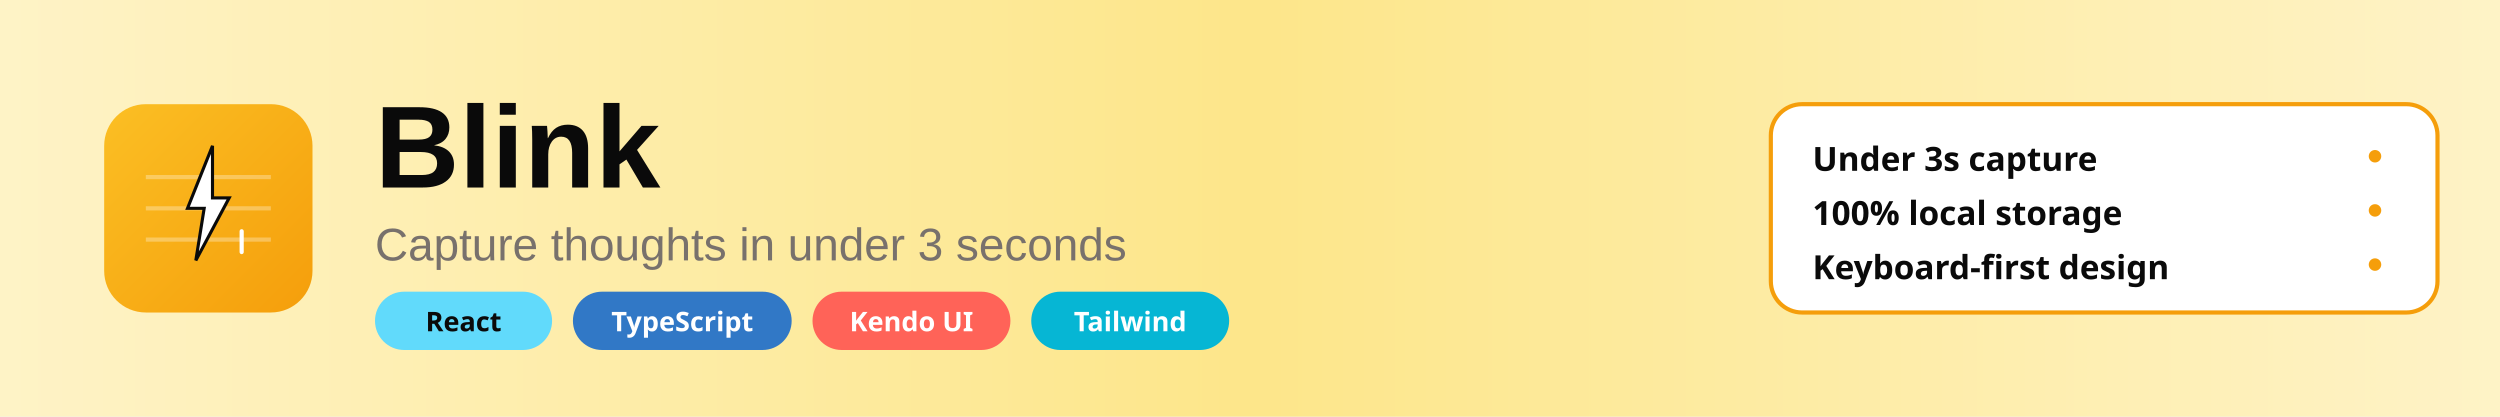
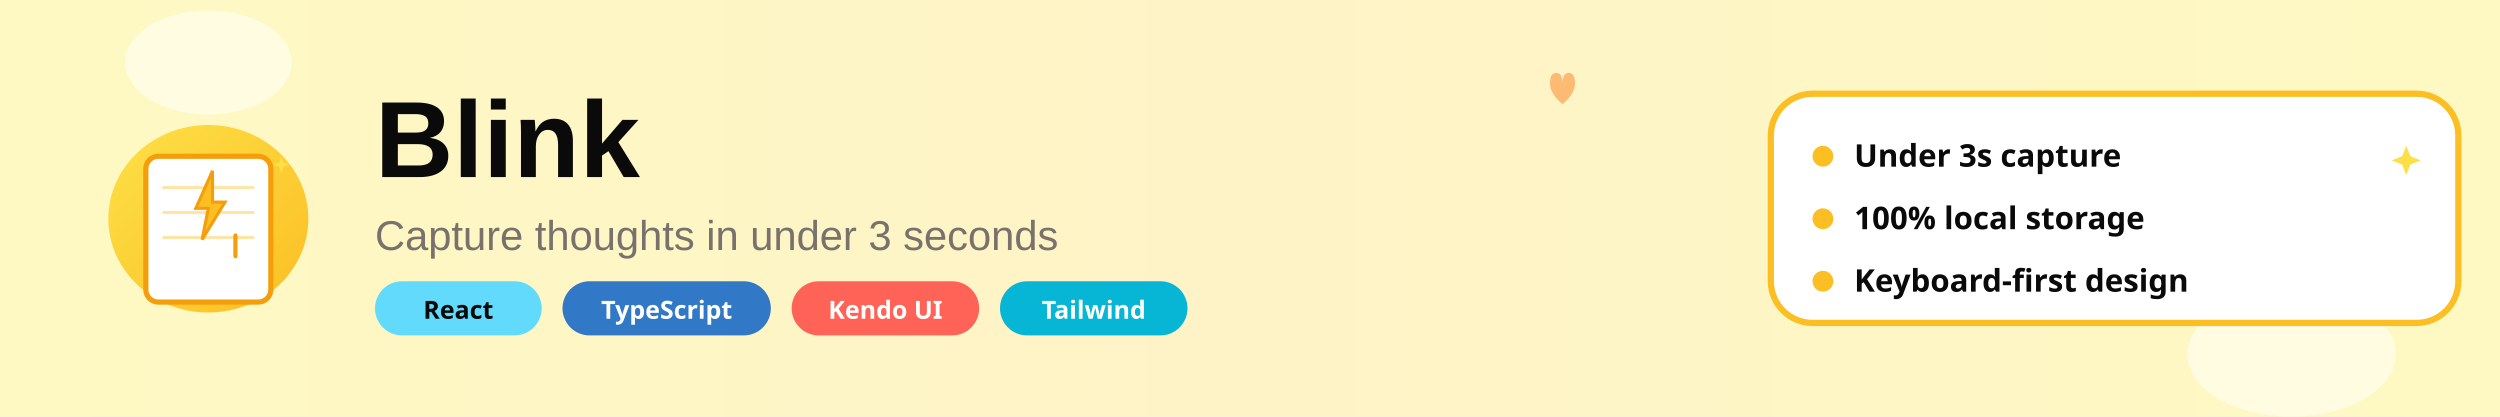
<svg xmlns="http://www.w3.org/2000/svg" width="1200" height="200" viewBox="0 0 1200 200">
  <defs>
-     <linearGradient id="bannerBg" x1="0%" y1="0%" x2="100%" y2="0%">
-       <stop offset="0%" style="stop-color:#fef3c7;stop-opacity:1" />
-       <stop offset="50%" style="stop-color:#fde68a;stop-opacity:1" />
-       <stop offset="100%" style="stop-color:#fef3c7;stop-opacity:1" />
+     <linearGradient id="cuteBg" x1="0%" y1="0%" x2="100%" y2="0%">
+       <stop offset="0%" style="stop-color:#fef9c3;stop-opacity:1" />
+       <stop offset="50%" style="stop-color:#fef3c7;stop-opacity:1" />
+       <stop offset="100%" style="stop-color:#fef9c3;stop-opacity:1" />
    </linearGradient>
-     <linearGradient id="logoGrad" x1="0%" y1="0%" x2="100%" y2="100%">
-       <stop offset="0%" style="stop-color:#fbbf24;stop-opacity:1" />
-       <stop offset="100%" style="stop-color:#f59e0b;stop-opacity:1" />
+     <linearGradient id="cuteLogoGrad" x1="0%" y1="0%" x2="100%" y2="100%">
+       <stop offset="0%" style="stop-color:#fde047;stop-opacity:1" />
+       <stop offset="100%" style="stop-color:#fbbf24;stop-opacity:1" />
    </linearGradient>
  </defs>
-   <rect width="1200" height="200" fill="url(#bannerBg)" />
+   <rect width="1200" height="200" fill="url(#cuteBg)" />
+   <ellipse cx="100" cy="30" rx="40" ry="25" fill="#ffffff" opacity="0.5" />
+   <ellipse cx="1100" cy="170" rx="50" ry="30" fill="#ffffff" opacity="0.5" />
  <g transform="translate(50, 50)">
-     <rect x="0" y="0" width="100" height="100" rx="20" fill="url(#logoGrad)" />
-     <line x1="20" y1="35" x2="80" y2="35" stroke="#ffffff" stroke-width="2" opacity="0.3" />
-     <line x1="20" y1="50" x2="80" y2="50" stroke="#ffffff" stroke-width="2" opacity="0.3" />
-     <line x1="20" y1="65" x2="80" y2="65" stroke="#ffffff" stroke-width="2" opacity="0.3" />
-     <path d="M 52 20 L 40 50 L 48 50 L 44 75 L 60 45 L 52 45 Z" fill="#ffffff" stroke="#0a0a0a" stroke-width="1.5" />
-     <rect x="65" y="60" width="2" height="12" fill="#ffffff" rx="1">
-       <animate attributeName="opacity" values="1;0;1" dur="0.8s" repeatCount="indefinite" />
+     <ellipse cx="50" cy="55" rx="48" ry="45" fill="url(#cuteLogoGrad)" />
+     <rect x="20" y="25" width="60" height="70" rx="6" fill="#ffffff" stroke="#f59e0b" stroke-width="2.5" />
+     <line x1="28" y1="40" x2="72" y2="40" stroke="#fbbf24" stroke-width="1.5" opacity="0.4" />
+     <line x1="28" y1="52" x2="72" y2="52" stroke="#fbbf24" stroke-width="1.5" opacity="0.4" />
+     <line x1="28" y1="64" x2="72" y2="64" stroke="#fbbf24" stroke-width="1.5" opacity="0.4" />
+     <path d="M 52 32 L 44 50 L 50 50 L 47 65 L 58 47 L 52 47 Z" fill="#fbbf24" stroke="#f59e0b" stroke-width="1.5" />
+     <rect x="62" y="62" width="2" height="12" fill="#f59e0b" rx="1">
+       <animate attributeName="opacity" values="1;0.2;1" dur="0.9s" repeatCount="indefinite" />
    </rect>
+     <path d="M 85 25 L 86 28 L 89 29 L 86 30 L 85 33 L 84 30 L 81 29 L 84 28 Z" fill="#fde047">
+       <animateTransform attributeName="transform" type="rotate" from="0 85 29" to="360 85 29" dur="3s" repeatCount="indefinite" />
+     </path>
  </g>
-   <text x="180" y="90" font-family="'Segoe UI', Arial, sans-serif" font-size="56" fill="#0a0a0a" font-weight="700">Blink</text>
-   <text x="180" y="125" font-family="'Segoe UI', Arial, sans-serif" font-size="22" fill="#78716c">Capture thoughts in under 3 seconds</text>
-   <g transform="translate(180, 140)">
-     <rect width="85" height="28" rx="14" fill="#61dafb" />
-     <text x="42.5" y="19" font-family="'Segoe UI', sans-serif" font-size="13" fill="#0a0a0a" text-anchor="middle" font-weight="600">React</text>
-     <rect x="95" width="105" height="28" rx="14" fill="#3178c6" />
-     <text x="147.5" y="19" font-family="'Segoe UI', sans-serif" font-size="13" fill="#ffffff" text-anchor="middle" font-weight="600">TypeScript</text>
-     <rect x="210" width="95" height="28" rx="14" fill="#ff6358" />
-     <text x="257.5" y="19" font-family="'Segoe UI', sans-serif" font-size="13" fill="#ffffff" text-anchor="middle" font-weight="600">Kendo UI</text>
-     <rect x="315" width="95" height="28" rx="14" fill="#06b6d4" />
-     <text x="362.5" y="19" font-family="'Segoe UI', sans-serif" font-size="13" fill="#ffffff" text-anchor="middle" font-weight="600">Tailwind</text>
+   <text x="180" y="85" font-family="'Comic Sans MS', 'Segoe UI', Arial, sans-serif" font-size="52" fill="#0a0a0a" font-weight="700">Blink</text>
+   <text x="180" y="120" font-family="'Segoe UI', Arial, sans-serif" font-size="20" fill="#78716c">Capture thoughts in under 3 seconds</text>
+   <g transform="translate(180, 135)">
+     <rect width="80" height="26" rx="13" fill="#61dafb" />
+     <text x="40" y="18" font-family="'Segoe UI', sans-serif" font-size="12" fill="#0a0a0a" text-anchor="middle" font-weight="600">React</text>
+     <rect x="90" width="100" height="26" rx="13" fill="#3178c6" />
+     <text x="140" y="18" font-family="'Segoe UI', sans-serif" font-size="12" fill="#ffffff" text-anchor="middle" font-weight="600">TypeScript</text>
+     <rect x="200" width="90" height="26" rx="13" fill="#ff6358" />
+     <text x="245" y="18" font-family="'Segoe UI', sans-serif" font-size="12" fill="#ffffff" text-anchor="middle" font-weight="600">Kendo UI</text>
+     <rect x="300" width="90" height="26" rx="13" fill="#06b6d4" />
+     <text x="345" y="18" font-family="'Segoe UI', sans-serif" font-size="12" fill="#ffffff" text-anchor="middle" font-weight="600">Tailwind</text>
  </g>
-   <g transform="translate(850, 50)">
-     <rect width="320" height="100" rx="15" fill="#ffffff" stroke="#f59e0b" stroke-width="2" />
-     <text x="20" y="32" font-family="'Segoe UI', sans-serif" font-size="16" fill="#0a0a0a" font-weight="600">Under 3s capture</text>
-     <text x="20" y="58" font-family="'Segoe UI', sans-serif" font-size="16" fill="#0a0a0a" font-weight="600">100% local storage</text>
-     <text x="20" y="84" font-family="'Segoe UI', sans-serif" font-size="16" fill="#0a0a0a" font-weight="600">Keyboard-first design</text>
-     <circle cx="290" cy="25" r="3" fill="#f59e0b" />
-     <circle cx="290" cy="51" r="3" fill="#f59e0b" />
-     <circle cx="290" cy="77" r="3" fill="#f59e0b" />
+   <g transform="translate(850, 45)">
+     <rect width="330" height="110" rx="20" fill="#ffffff" stroke="#fbbf24" stroke-width="3" />
+     <circle cx="25" cy="30" r="5" fill="#fbbf24" />
+     <text x="40" y="35" font-family="'Segoe UI', sans-serif" font-size="15" fill="#0a0a0a" font-weight="600">Under 3s capture</text>
+     <circle cx="25" cy="60" r="5" fill="#fbbf24" />
+     <text x="40" y="65" font-family="'Segoe UI', sans-serif" font-size="15" fill="#0a0a0a" font-weight="600">100% local storage</text>
+     <circle cx="25" cy="90" r="5" fill="#fbbf24" />
+     <text x="40" y="95" font-family="'Segoe UI', sans-serif" font-size="15" fill="#0a0a0a" font-weight="600">Keyboard-first design</text>
+     <path d="M 305 25 L 307 30 L 312 32 L 307 34 L 305 39 L 303 34 L 298 32 L 303 30 Z" fill="#fde047">
+       <animateTransform attributeName="transform" type="rotate" from="0 305 32" to="360 305 32" dur="4s" repeatCount="indefinite" />
+     </path>
+   </g>
+   <g opacity="0.6">
+     <path d="M 750 40 Q 750 35 753 35 Q 756 35 756 40 Q 756 45 750 50 Q 744 45 744 40 Q 744 35 747 35 Q 750 35 750 40" fill="#fb923c">
+       <animate attributeName="opacity" values="0.6;0.2;0.6" dur="2.5s" repeatCount="indefinite" />
+       <animateTransform attributeName="transform" type="translate" values="0,0; 0,-8; 0,0" dur="2.5s" repeatCount="indefinite" />
+     </path>
  </g>
</svg>
